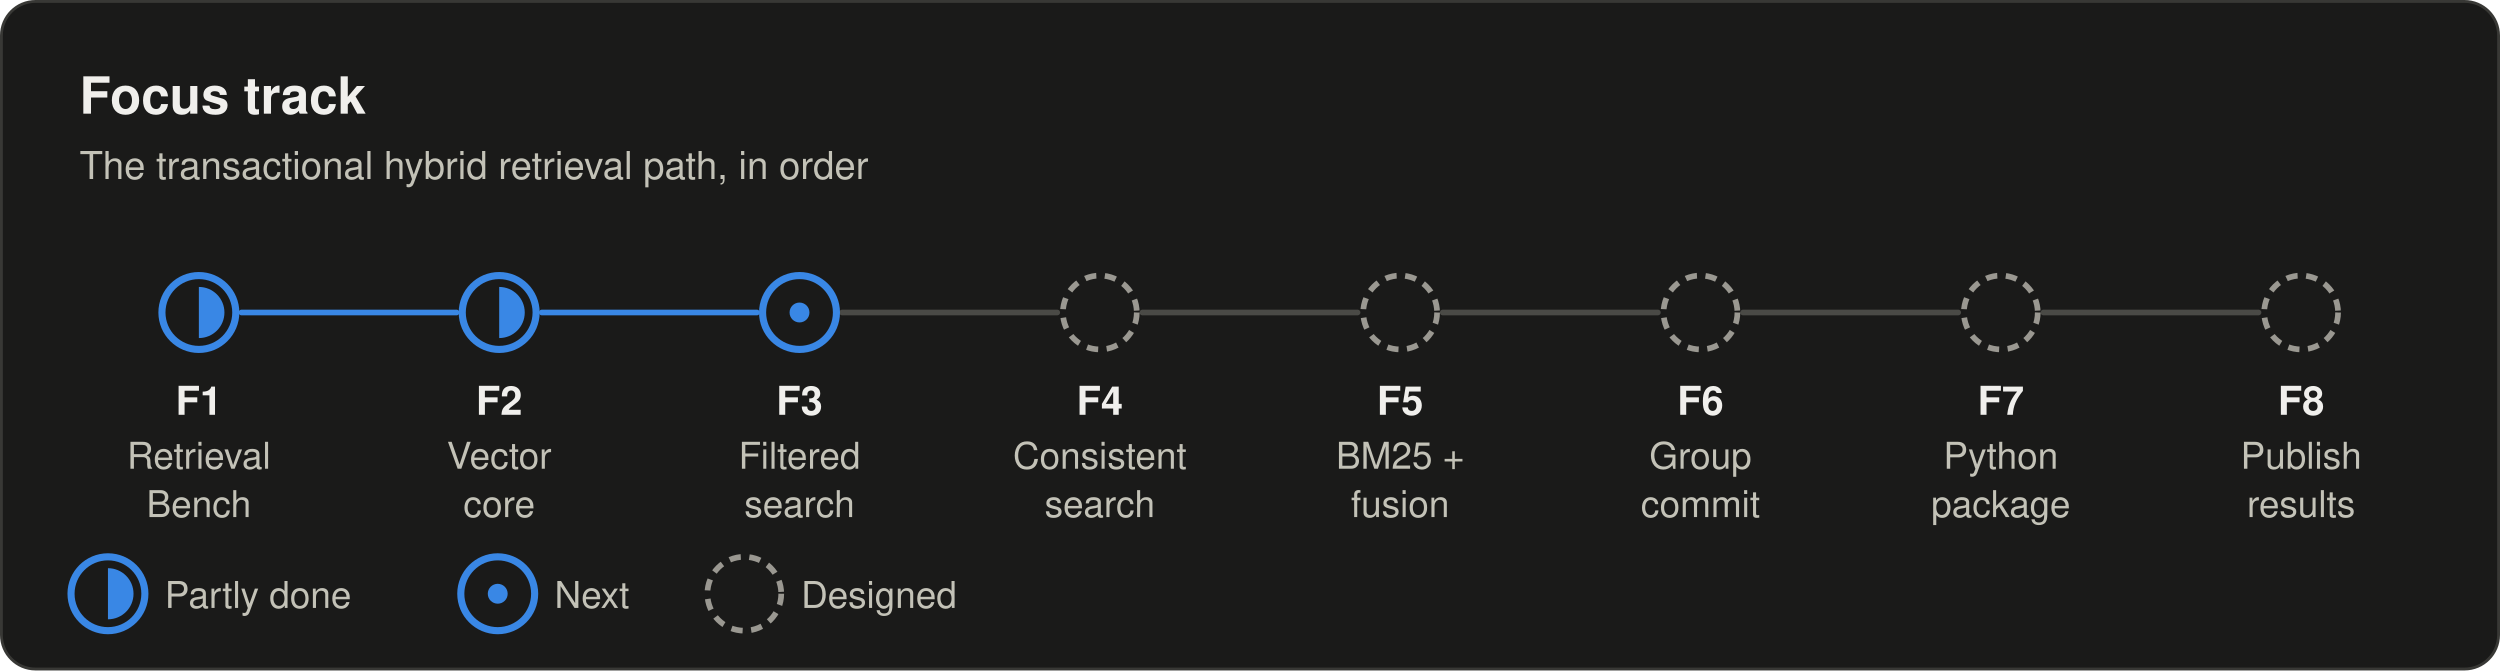
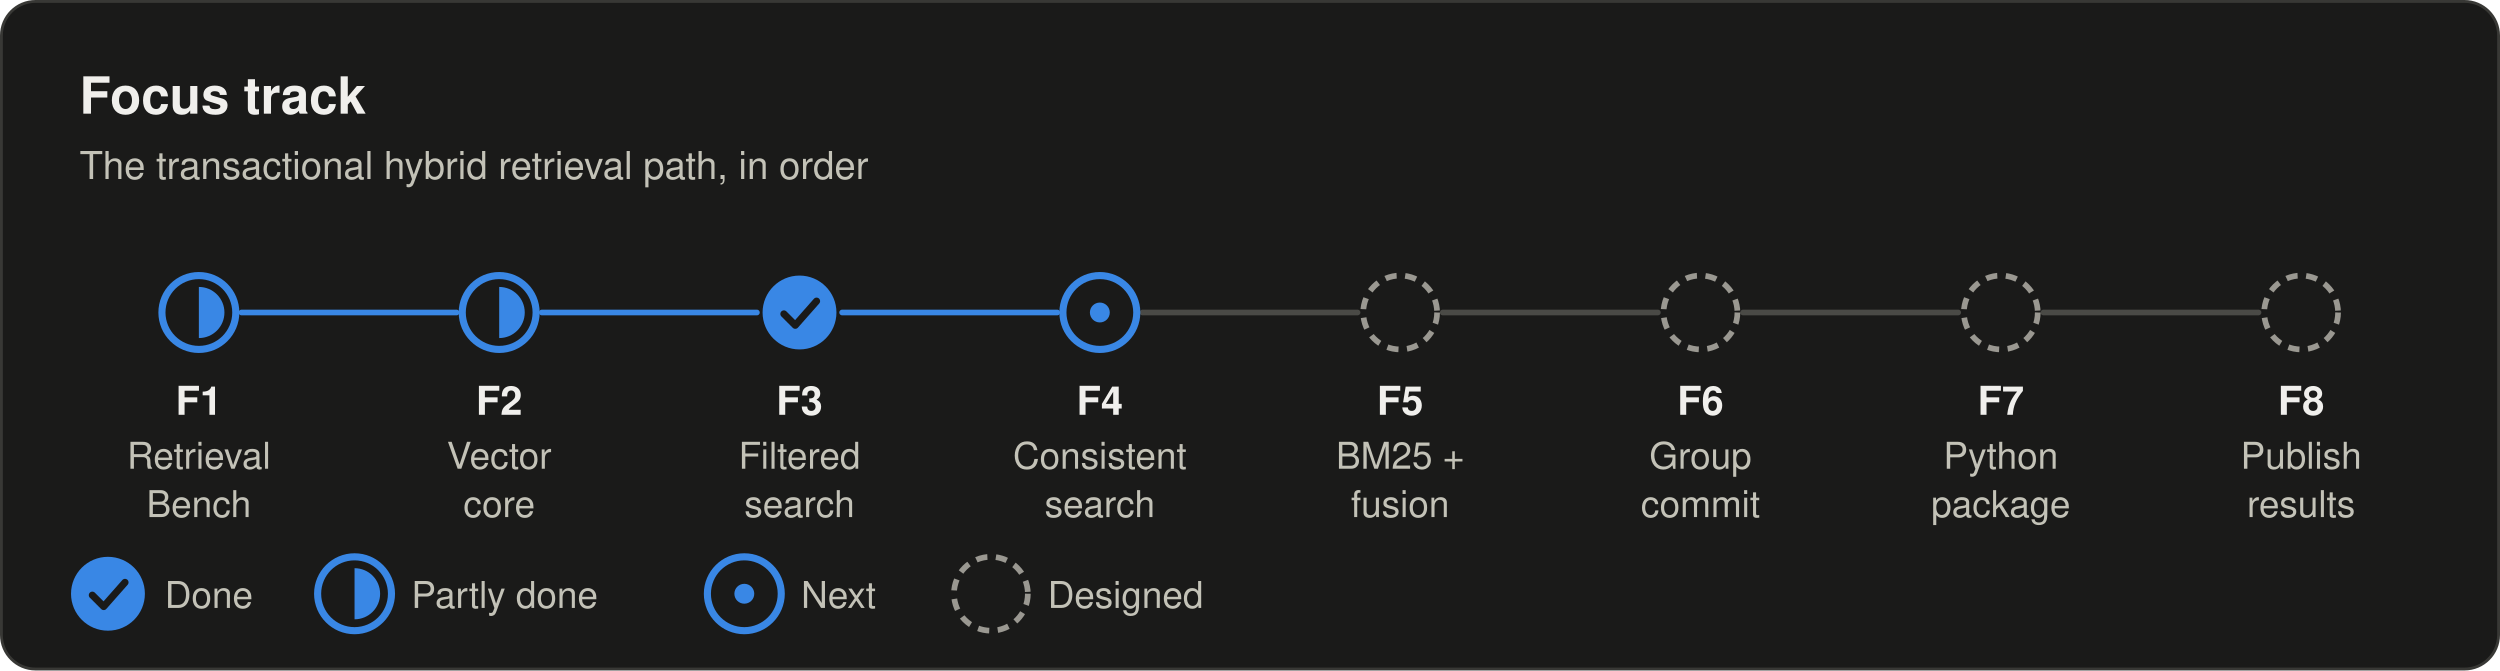
<svg xmlns="http://www.w3.org/2000/svg" width="880" height="236" viewBox="0 0 880 236" role="img" aria-labelledby="title desc" font-family="system-ui, -apple-system, &quot;Segoe UI&quot;, Helvetica, Arial, sans-serif">
  <defs>
    <marker id="arrow-ink2" viewBox="0 0 10 10" refX="9" refY="5" markerWidth="7" markerHeight="7" orient="auto-start-reverse">
      <path d="M0,1 L9,5 L0,9 z" fill="#c3c2b7" />
    </marker>
    <marker id="arrow-muted" viewBox="0 0 10 10" refX="9" refY="5" markerWidth="7" markerHeight="7" orient="auto-start-reverse">
      <path d="M0,1 L9,5 L0,9 z" fill="#9a9891" />
    </marker>
    <marker id="arrow-blue" viewBox="0 0 10 10" refX="9" refY="5" markerWidth="7" markerHeight="7" orient="auto-start-reverse">
      <path d="M0,1 L9,5 L0,9 z" fill="#3987e5" />
    </marker>
  </defs>
  <rect x="0.5" y="0.5" width="879" height="235" rx="12" fill="#1a1a19" stroke="#383835" />
  <text x="28" y="40" font-size="18" font-weight="650" fill="#f0efec" text-anchor="start">Focus track</text>
  <text x="28" y="63" font-size="13.5" font-weight="400" fill="#c3c2b7" text-anchor="start">The transactional hybrid retrieval path, in order</text>
  <line x1="85.0" y1="110" x2="160.714" y2="110" stroke="#3987e5" stroke-width="2" stroke-linecap="round" />
  <line x1="190.714" y1="110" x2="266.429" y2="110" stroke="#3987e5" stroke-width="2" stroke-linecap="round" />
-   <line x1="296.429" y1="110" x2="372.143" y2="110" stroke="#4a4a46" stroke-width="2" stroke-linecap="round" />
+   <line x1="296.429" y1="110" x2="372.143" y2="110" stroke="#3987e5" stroke-width="2" stroke-linecap="round" />
  <line x1="402.143" y1="110" x2="477.857" y2="110" stroke="#4a4a46" stroke-width="2" stroke-linecap="round" />
  <line x1="507.857" y1="110" x2="583.571" y2="110" stroke="#4a4a46" stroke-width="2" stroke-linecap="round" />
  <line x1="613.571" y1="110" x2="689.286" y2="110" stroke="#4a4a46" stroke-width="2" stroke-linecap="round" />
  <line x1="719.286" y1="110" x2="795.0" y2="110" stroke="#4a4a46" stroke-width="2" stroke-linecap="round" />
  <circle cx="70.0" cy="110" r="13" fill="#1a1a19" stroke="#3987e5" stroke-width="2.5" />
  <path d="M70.0,101 A9,9 0 0 1 70.0,119 Z" fill="#3987e5" />
  <text x="70.0" y="146" font-size="14" font-weight="650" fill="#f0efec" text-anchor="middle">F1</text>
  <text x="70.0" y="165" font-size="13" font-weight="400" fill="#c3c2b7" text-anchor="middle">Retrieval</text>
  <text x="70.0" y="182" font-size="13" font-weight="400" fill="#c3c2b7" text-anchor="middle">Bench</text>
  <circle cx="175.714" cy="110" r="13" fill="#1a1a19" stroke="#3987e5" stroke-width="2.5" />
  <path d="M175.714,101 A9,9 0 0 1 175.714,119 Z" fill="#3987e5" />
  <text x="175.714" y="146" font-size="14" font-weight="650" fill="#f0efec" text-anchor="middle">F2</text>
  <text x="175.714" y="165" font-size="13" font-weight="400" fill="#c3c2b7" text-anchor="middle">Vector</text>
  <text x="175.714" y="182" font-size="13" font-weight="400" fill="#c3c2b7" text-anchor="middle">core</text>
-   <circle cx="281.429" cy="110" r="13" fill="#1a1a19" stroke="#3987e5" stroke-width="2.5" />
-   <circle cx="281.429" cy="110" r="3.5" fill="#3987e5" />
+   <circle cx="281.429" cy="110" r="13" fill="#3987e5" />
+   <path d="M275.929,110.5 L279.929,114.5 L287.429,106" fill="none" stroke="#1a1a19" stroke-width="2.5" stroke-linecap="round" stroke-linejoin="round" />
  <text x="281.429" y="146" font-size="14" font-weight="650" fill="#f0efec" text-anchor="middle">F3</text>
  <text x="281.429" y="165" font-size="13" font-weight="400" fill="#c3c2b7" text-anchor="middle">Filtered</text>
  <text x="281.429" y="182" font-size="13" font-weight="400" fill="#c3c2b7" text-anchor="middle">search</text>
-   <circle cx="387.143" cy="110" r="13" fill="#1a1a19" stroke="#9a9891" stroke-width="2" stroke-dasharray="4 3" />
+   <circle cx="387.143" cy="110" r="13" fill="#1a1a19" stroke="#3987e5" stroke-width="2.5" />
+   <circle cx="387.143" cy="110" r="3.5" fill="#3987e5" />
  <text x="387.143" y="146" font-size="14" font-weight="650" fill="#f0efec" text-anchor="middle">F4</text>
  <text x="387.143" y="165" font-size="13" font-weight="400" fill="#c3c2b7" text-anchor="middle">Consistent</text>
  <text x="387.143" y="182" font-size="13" font-weight="400" fill="#c3c2b7" text-anchor="middle">search</text>
  <circle cx="492.857" cy="110" r="13" fill="#1a1a19" stroke="#9a9891" stroke-width="2" stroke-dasharray="4 3" />
  <text x="492.857" y="146" font-size="14" font-weight="650" fill="#f0efec" text-anchor="middle">F5</text>
  <text x="492.857" y="165" font-size="13" font-weight="400" fill="#c3c2b7" text-anchor="middle">BM25 +</text>
  <text x="492.857" y="182" font-size="13" font-weight="400" fill="#c3c2b7" text-anchor="middle">fusion</text>
  <circle cx="598.571" cy="110" r="13" fill="#1a1a19" stroke="#9a9891" stroke-width="2" stroke-dasharray="4 3" />
  <text x="598.571" y="146" font-size="14" font-weight="650" fill="#f0efec" text-anchor="middle">F6</text>
  <text x="598.571" y="165" font-size="13" font-weight="400" fill="#c3c2b7" text-anchor="middle">Group</text>
  <text x="598.571" y="182" font-size="13" font-weight="400" fill="#c3c2b7" text-anchor="middle">commit</text>
  <circle cx="704.286" cy="110" r="13" fill="#1a1a19" stroke="#9a9891" stroke-width="2" stroke-dasharray="4 3" />
  <text x="704.286" y="146" font-size="14" font-weight="650" fill="#f0efec" text-anchor="middle">F7</text>
  <text x="704.286" y="165" font-size="13" font-weight="400" fill="#c3c2b7" text-anchor="middle">Python</text>
  <text x="704.286" y="182" font-size="13" font-weight="400" fill="#c3c2b7" text-anchor="middle">package</text>
  <circle cx="810.0" cy="110" r="13" fill="#1a1a19" stroke="#9a9891" stroke-width="2" stroke-dasharray="4 3" />
  <text x="810.0" y="146" font-size="14" font-weight="650" fill="#f0efec" text-anchor="middle">F8</text>
  <text x="810.0" y="165" font-size="13" font-weight="400" fill="#c3c2b7" text-anchor="middle">Publish</text>
  <text x="810.0" y="182" font-size="13" font-weight="400" fill="#c3c2b7" text-anchor="middle">results</text>
-   <circle cx="38" cy="209" r="13" fill="#1a1a19" stroke="#3987e5" stroke-width="2.5" />
-   <path d="M38,200 A9,9 0 0 1 38,218 Z" fill="#3987e5" />
-   <text x="58" y="214" font-size="13" font-weight="400" fill="#c3c2b7" text-anchor="start">Partly done</text>
-   <circle cx="175.2" cy="209" r="13" fill="#1a1a19" stroke="#3987e5" stroke-width="2.5" />
-   <circle cx="175.2" cy="209" r="3.5" fill="#3987e5" />
-   <text x="195.2" y="214" font-size="13" font-weight="400" fill="#c3c2b7" text-anchor="start">Next</text>
-   <circle cx="262.0" cy="209" r="13" fill="#1a1a19" stroke="#9a9891" stroke-width="2" stroke-dasharray="4 3" />
-   <text x="282.0" y="214" font-size="13" font-weight="400" fill="#c3c2b7" text-anchor="start">Designed</text>
+   <circle cx="38" cy="209" r="13" fill="#3987e5" />
+   <path d="M32.5,209.5 L36.5,213.5 L44,205" fill="none" stroke="#1a1a19" stroke-width="2.5" stroke-linecap="round" stroke-linejoin="round" />
+   <text x="58" y="214" font-size="13" font-weight="400" fill="#c3c2b7" text-anchor="start">Done</text>
+   <circle cx="124.8" cy="209" r="13" fill="#1a1a19" stroke="#3987e5" stroke-width="2.5" />
+   <path d="M124.8,200 A9,9 0 0 1 124.8,218 Z" fill="#3987e5" />
+   <text x="144.8" y="214" font-size="13" font-weight="400" fill="#c3c2b7" text-anchor="start">Partly done</text>
+   <circle cx="262.0" cy="209" r="13" fill="#1a1a19" stroke="#3987e5" stroke-width="2.5" />
+   <circle cx="262.0" cy="209" r="3.5" fill="#3987e5" />
+   <text x="282.0" y="214" font-size="13" font-weight="400" fill="#c3c2b7" text-anchor="start">Next</text>
+   <circle cx="348.8" cy="209" r="13" fill="#1a1a19" stroke="#9a9891" stroke-width="2" stroke-dasharray="4 3" />
+   <text x="368.8" y="214" font-size="13" font-weight="400" fill="#c3c2b7" text-anchor="start">Designed</text>
</svg>
